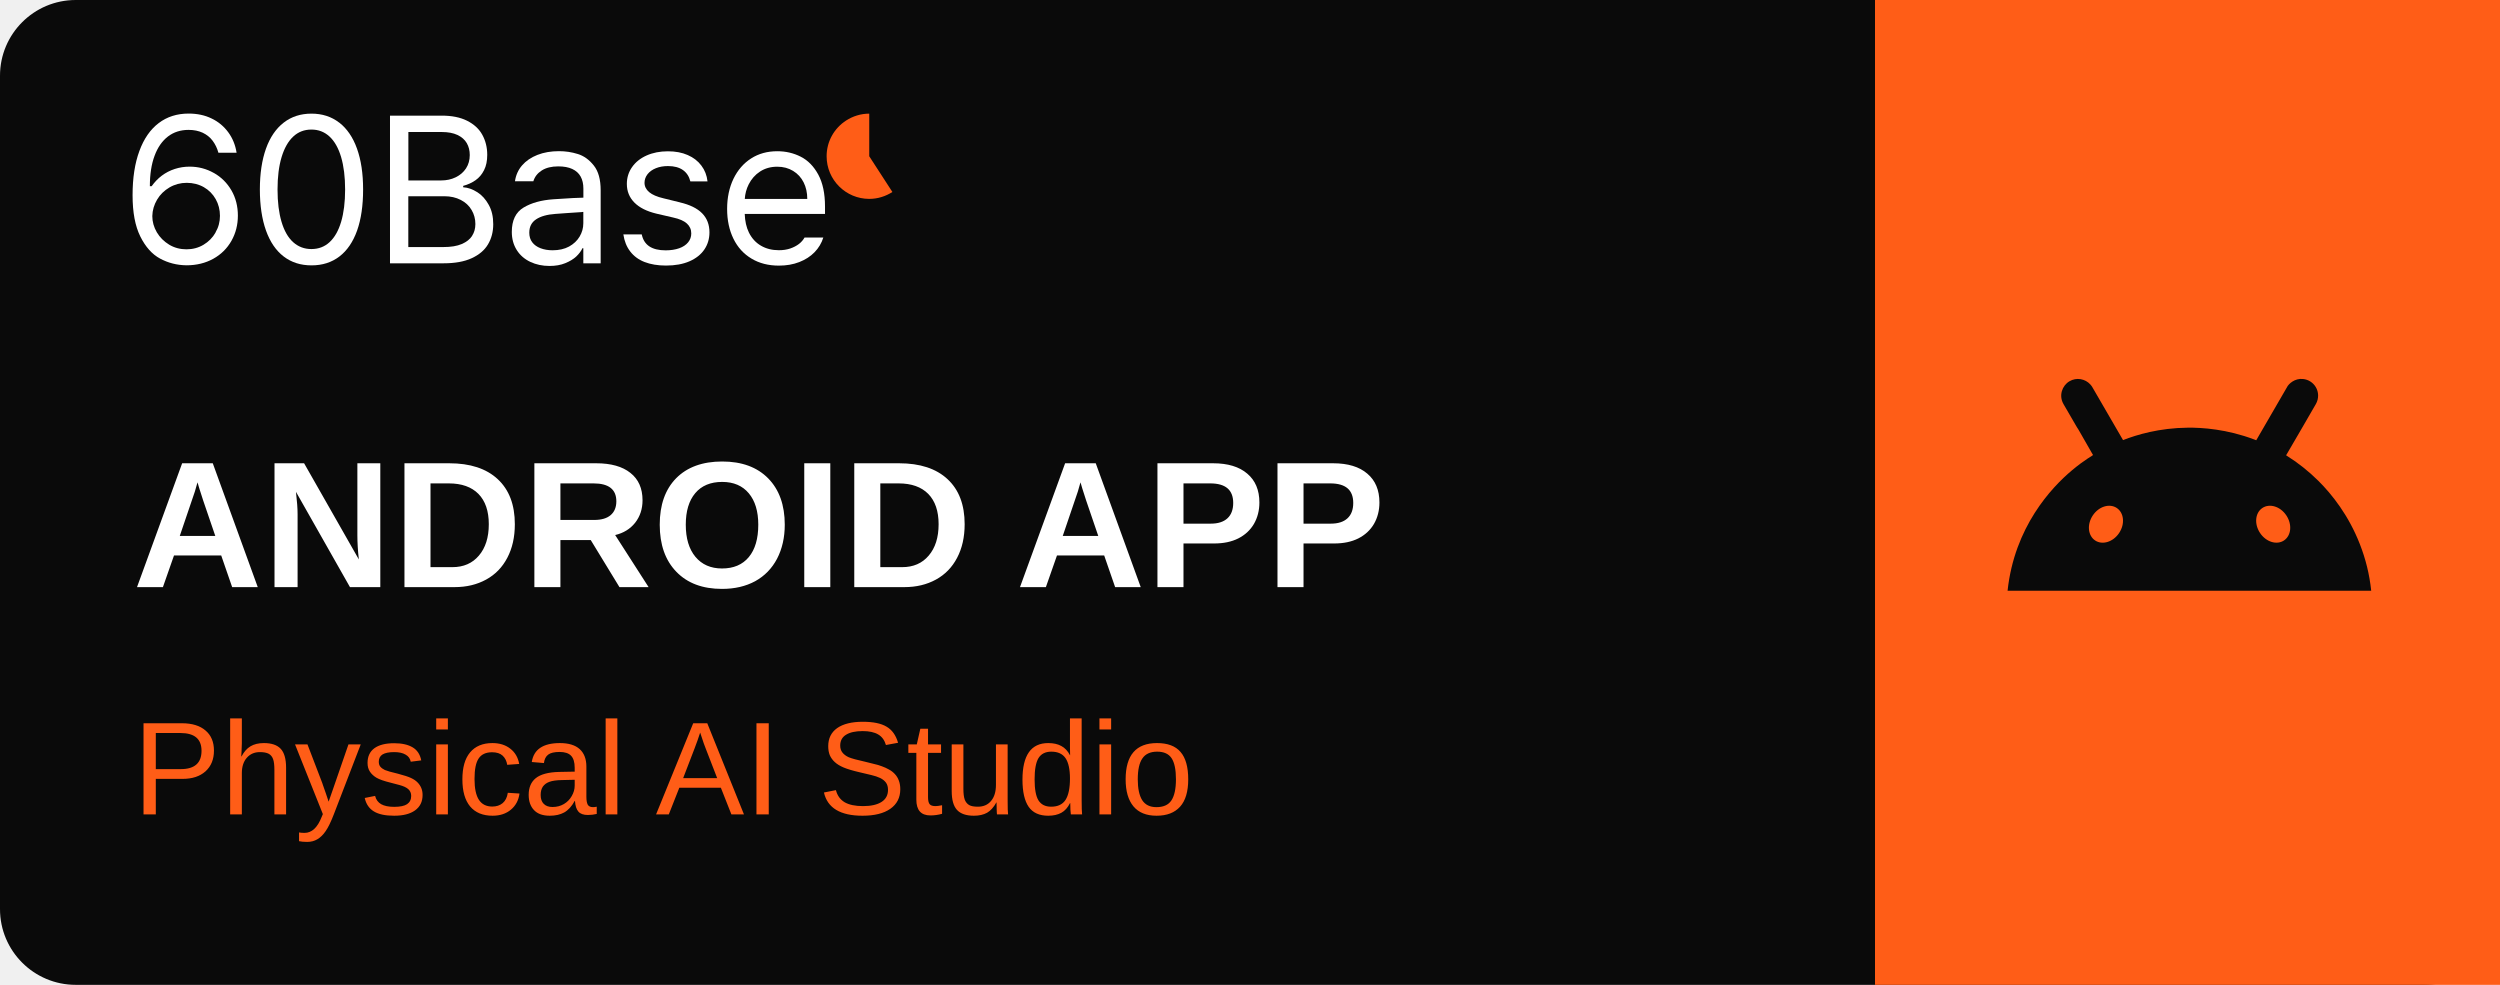
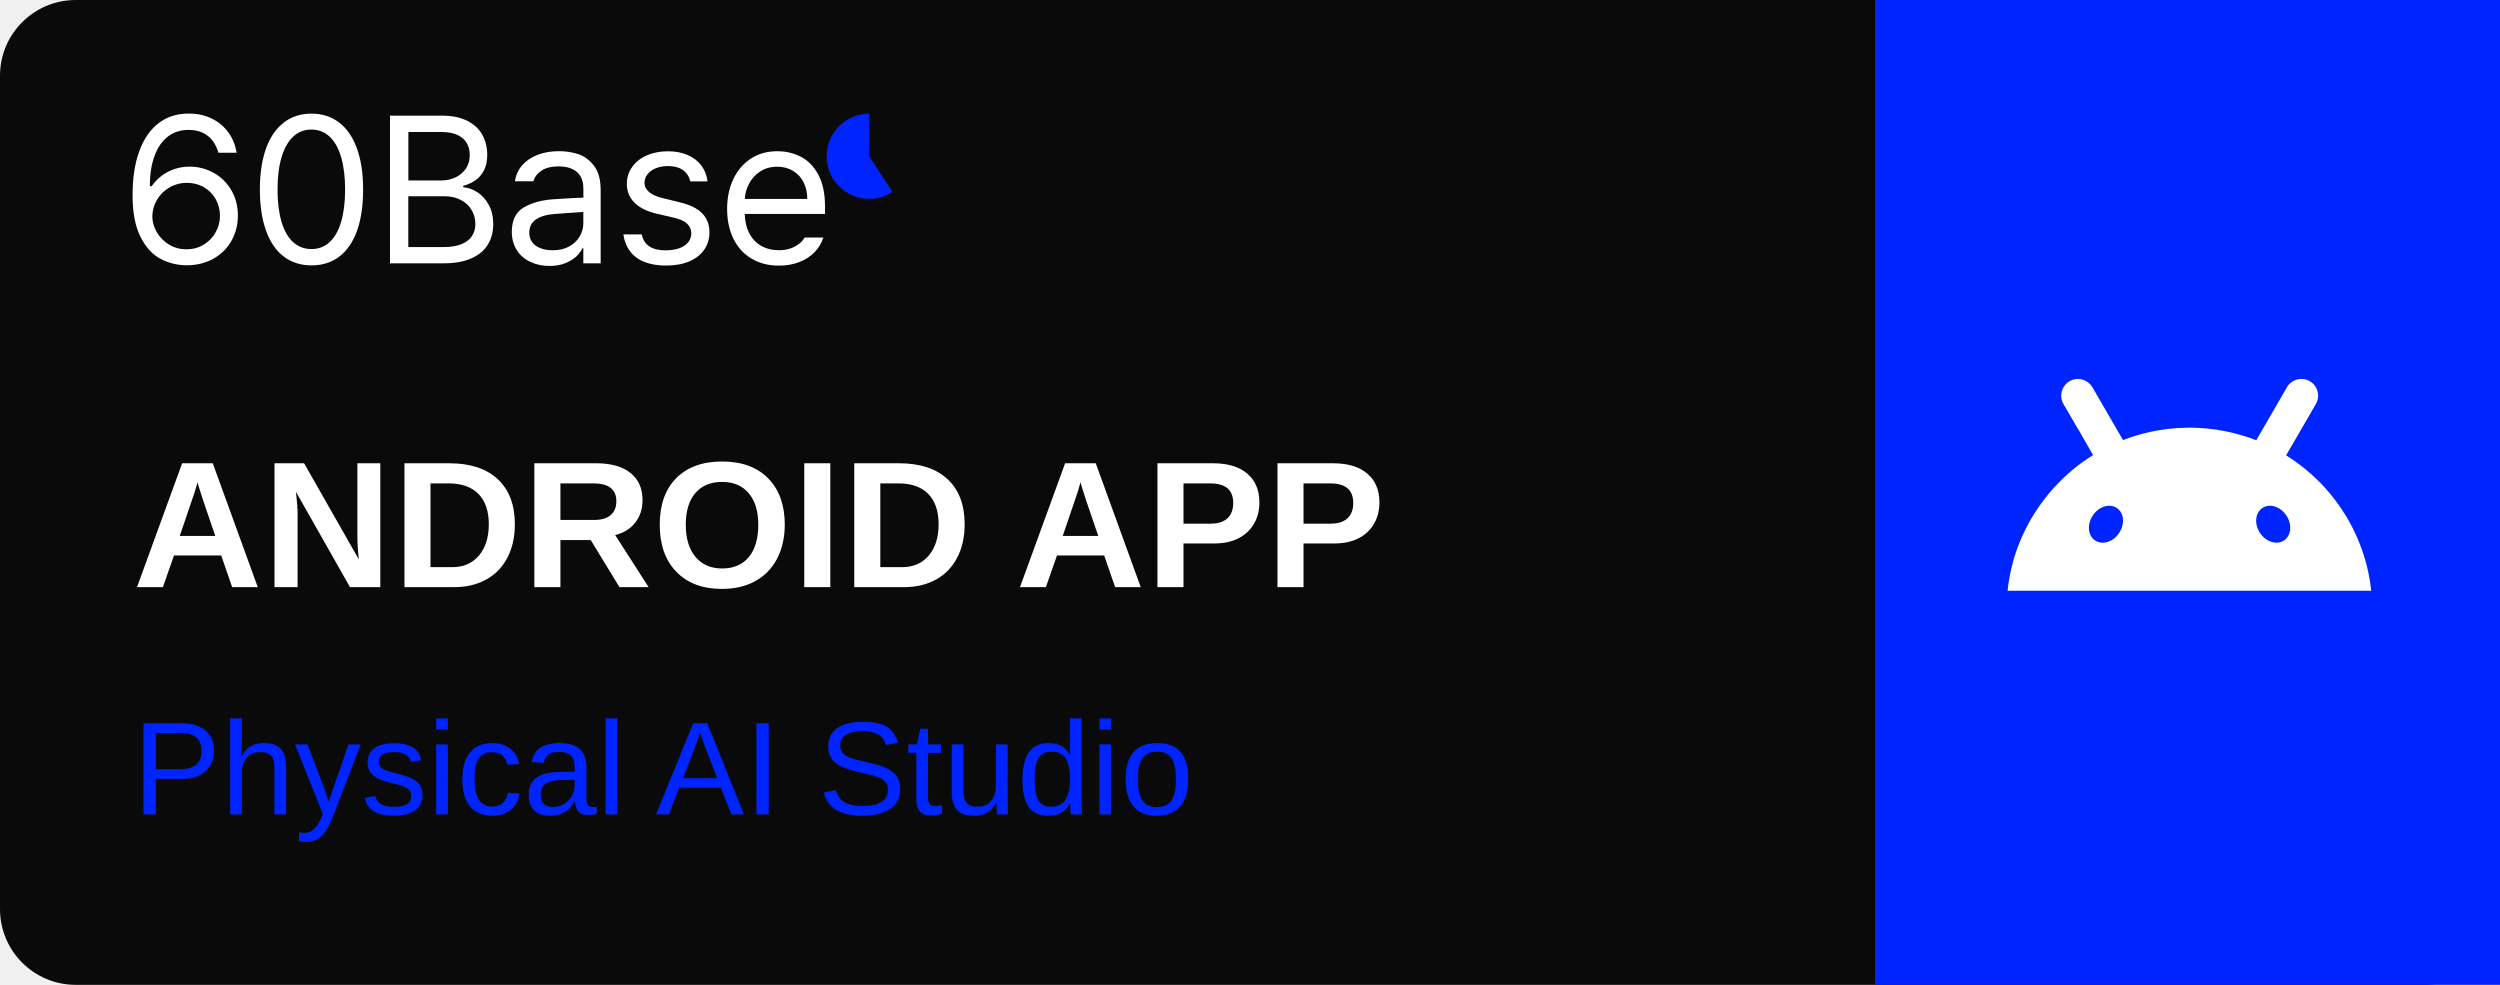
<svg xmlns="http://www.w3.org/2000/svg" width="264" height="104" viewBox="0 0 264 104">
  <rect width="264" height="104" rx="8" fill="#0a0a0a" />
-   <rect x="198" width="66" height="104" fill="#ff5d17" />
-   <g transform="translate(212 32) scale(1.6)" fill="#0a0a0a">
+   <rect x="198" width="66" height="104" fill="#0024FF" />
+   <g transform="translate(212 32) scale(1.6)" fill="#fff">
    <path d="M18.439 5.559c-.675 1.166-1.352 2.332-2.027 3.498-.037-.015-.074-.029-.111-.043-1.825-.696-3.484-.8-4.42-.787-1.855.018-3.354.464-4.26.82-.084-.149-1.753-3.021-2.022-3.486a1.145 1.145 0 0 0-.141-.191c-.331-.364-.905-.486-1.379-.203-.475.282-.714.936-.389 1.502 1.947 3.37-.097-.216 1.947 3.359.017.031-.495.264-1.393 1.018C2.899 12.176.452 14.772 0 18.99h24c-.119-1.111-.369-2.099-.746-3.068-.744-1.912-1.843-3.293-2.74-4.184a12.105 12.105 0 0 0-2.131-1.688c.659-1.122 1.312-2.256 1.965-3.385.208-.361.189-.796-.008-1.119a1.1 1.1 0 0 0-.852-.533c-.522-.054-.939.313-1.049.545zm-.039 8.461c.394.593.324 1.331-.156 1.65-.48.32-1.188.099-1.582-.494-.394-.593-.324-1.331.156-1.65.473-.315 1.181-.109 1.582.494zM7.207 13.527c.48.32.551 1.058.156 1.65-.394.593-1.104.814-1.584.494-.48-.32-.55-1.058-.156-1.65.401-.602 1.109-.811 1.584-.494z" />
  </g>
  <g transform="translate(14 12) scale(0.6809531)">
-     <path fill="#FF5D17" d="M114.24,6.61h0V0c-1.32,0-2.55.4-3.59,1.07-1.82,1.18-3.02,3.21-3.02,5.54,0,3.65,2.96,6.61,6.61,6.61,1.32,0,2.55-.4,3.59-1.07l-3.59-5.54Z" />
+     <path fill="#0024FF" d="M114.24,6.61h0V0c-1.32,0-2.55.4-3.59,1.07-1.82,1.18-3.02,3.21-3.02,5.54,0,3.65,2.96,6.61,6.61,6.61,1.32,0,2.55-.4,3.59-1.07l-3.59-5.54Z" />
    <path fill="#fff" d="M12.6,9.2c-1.15-.65-2.4-.98-3.75-.98-.8,0-1.57.12-2.31.36s-1.41.59-2.01,1.04c-.6.45-1.12,1-1.57,1.63h-.28c0-1.83.24-3.4.73-4.71.48-1.31,1.18-2.3,2.07-2.99.9-.69,1.97-1.03,3.21-1.03.82,0,1.55.15,2.18.44.63.3,1.15.71,1.55,1.25s.7,1.15.89,1.85h2.82c-.19-1.2-.62-2.26-1.3-3.18s-1.53-1.63-2.58-2.13c-1.04-.51-2.23-.76-3.56-.76-1.79,0-3.34.49-4.63,1.47-1.3.98-2.3,2.42-3,4.32C.35,7.69,0,9.97,0,12.65s.4,4.79,1.2,6.4c.8,1.61,1.82,2.76,3.07,3.43,1.24.67,2.6,1.02,4.08,1.04,1.56,0,2.95-.34,4.16-1.01,1.21-.67,2.15-1.6,2.82-2.78s1-2.49,1-3.92-.33-2.76-1-3.91-1.57-2.05-2.72-2.7ZM12.87,18.44c-.46.8-1.09,1.43-1.88,1.9s-1.67.7-2.64.7-1.89-.24-2.69-.73c-.8-.49-1.43-1.12-1.9-1.91-.46-.79-.7-1.63-.7-2.51.02-.91.27-1.75.74-2.55s1.12-1.42,1.93-1.9c.81-.47,1.7-.71,2.67-.71s1.88.23,2.66.68c.78.45,1.39,1.07,1.83,1.85.44.78.66,1.65.66,2.59s-.23,1.79-.7,2.59Z" />
    <path fill="#fff" d="M32.04,1.39c-1.2-.93-2.64-1.39-4.3-1.39s-3.1.46-4.3,1.39c-1.2.93-2.12,2.27-2.75,4.03-.63,1.76-.95,3.88-.95,6.34s.32,4.61.95,6.37c.63,1.76,1.54,3.1,2.74,4.02s2.63,1.38,4.32,1.38,3.13-.46,4.33-1.38c1.2-.92,2.11-2.26,2.74-4.02.62-1.76.93-3.88.93-6.37s-.32-4.58-.95-6.34c-.63-1.76-1.55-3.1-2.75-4.03ZM32.34,16.78c-.41,1.38-1.01,2.43-1.79,3.15-.78.72-1.72,1.07-2.82,1.07s-2.04-.36-2.83-1.07-1.39-1.77-1.8-3.15c-.41-1.38-.62-3.05-.62-5.01s.21-3.64.63-5.03c.42-1.39,1.02-2.45,1.8-3.18.78-.73,1.72-1.09,2.82-1.09s2.03.36,2.82,1.09c.78.73,1.38,1.79,1.79,3.18.41,1.39.62,3.07.62,5.03s-.21,3.63-.62,5.01Z" />
    <path fill="#fff" d="M53.45,12.18c-.72-.46-1.44-.72-2.18-.76v-.22c.72-.19,1.35-.48,1.91-.87s1-.91,1.33-1.57c.33-.65.49-1.44.49-2.37,0-1.16-.26-2.2-.77-3.12s-1.3-1.64-2.36-2.17-2.36-.79-3.92-.79h-8.03v22.9h8.32c1.75,0,3.2-.26,4.35-.79,1.15-.53,1.99-1.24,2.53-2.15.54-.91.81-1.95.81-3.13s-.23-2.16-.7-3c-.46-.84-1.05-1.5-1.77-1.96ZM42.76,2.85h5.19c.97,0,1.78.15,2.44.46.65.31,1.13.73,1.44,1.27s.46,1.15.46,1.85c0,.78-.2,1.47-.58,2.06-.39.59-.92,1.05-1.6,1.38s-1.42.49-2.25.49h-5.09V2.85ZM52.66,18.95c-.34.53-.87.95-1.61,1.27s-1.69.47-2.85.47h-5.44v-7.88h5.6c.95,0,1.79.19,2.53.57.74.38,1.3.9,1.69,1.57.39.66.58,1.39.58,2.17,0,.7-.17,1.31-.51,1.83Z" />
    <path fill="#fff" d="M69.04,6.26c-.95-.3-1.92-.44-2.91-.44-1.24,0-2.36.19-3.35.58-.99.39-1.79.94-2.39,1.64s-.96,1.52-1.09,2.45h2.85c.21-.7.65-1.26,1.31-1.68.66-.42,1.51-.63,2.55-.63.86,0,1.59.13,2.17.4s1.01.65,1.3,1.17c.29.52.43,1.14.43,1.88v1.4l-1.61.06c-1.81.1-2.83.17-3.04.19-1.86.13-3.4.55-4.62,1.28-1.22.73-1.83,1.99-1.83,3.78,0,1.08.26,2.01.77,2.82s1.22,1.41,2.1,1.83c.89.42,1.88.63,2.97.63.93,0,1.75-.14,2.45-.43.71-.29,1.27-.63,1.71-1.04.43-.41.75-.84.96-1.28h.13v2.34h2.69v-11.32c0-1.67-.35-2.95-1.06-3.84-.71-.9-1.53-1.49-2.48-1.79ZM69.9,16.99c0,.74-.19,1.43-.57,2.07s-.93,1.16-1.64,1.55c-.72.39-1.57.58-2.56.58-.7,0-1.32-.11-1.87-.32-.55-.21-.98-.52-1.28-.92-.31-.4-.46-.9-.46-1.49,0-.91.35-1.6,1.06-2.07.71-.47,1.7-.75,2.99-.84l1.8-.13c1.3-.1,2.14-.16,2.53-.18v1.73Z" />
    <path fill="#fff" d="M84.89,13.76l-2.56-.63c-.99-.23-1.73-.55-2.21-.95-.48-.4-.73-.89-.73-1.46,0-.48.16-.93.47-1.33.32-.4.75-.71,1.3-.93.55-.22,1.17-.33,1.87-.33.97,0,1.74.21,2.32.62.58.41.96,1,1.15,1.76h2.66c-.1-.93-.42-1.75-.95-2.45-.53-.71-1.23-1.25-2.12-1.64-.88-.39-1.91-.58-3.07-.58-1.24,0-2.35.22-3.31.65-.96.43-1.71,1.03-2.25,1.8-.54.77-.81,1.64-.81,2.61,0,1.14.39,2.1,1.17,2.89.78.79,1.92,1.36,3.42,1.72l2.59.6c.97.21,1.68.52,2.13.93.45.41.68.92.68,1.53,0,.53-.16.99-.49,1.39-.33.4-.79.71-1.39.92-.6.21-1.3.32-2.1.32-1.07,0-1.92-.21-2.53-.62s-1-1.03-1.17-1.85h-2.85c.15,1.03.5,1.91,1.06,2.64s1.3,1.28,2.23,1.64,2.03.55,3.32.55c1.41,0,2.63-.22,3.64-.66,1.01-.44,1.78-1.05,2.31-1.83.53-.78.79-1.67.79-2.66,0-1.2-.38-2.19-1.14-2.96s-1.91-1.33-3.45-1.69Z" />
    <path fill="#fff" d="M107.38,14.39c0-2-.35-3.65-1.04-4.93-.7-1.29-1.6-2.21-2.72-2.78-1.12-.57-2.33-.85-3.64-.85-1.54,0-2.89.37-4.06,1.12-1.17.75-2.08,1.8-2.74,3.16-.65,1.36-.98,2.92-.98,4.67s.33,3.29.98,4.62c.65,1.33,1.59,2.36,2.8,3.08,1.21.73,2.63,1.09,4.25,1.09,1.16,0,2.21-.18,3.16-.55.95-.37,1.74-.88,2.37-1.53s1.09-1.41,1.36-2.28h-2.91c-.21.38-.5.71-.87,1-.37.28-.82.52-1.34.7s-1.12.27-1.77.27c-1.05,0-1.98-.23-2.78-.7-.8-.46-1.42-1.14-1.87-2.04-.4-.81-.61-1.78-.65-2.89h12.45v-1.14ZM94.94,13.22c.05-.79.25-1.55.61-2.26.42-.83,1.01-1.5,1.77-1.99s1.64-.74,2.66-.74c.93,0,1.74.22,2.45.65.71.43,1.25,1.02,1.63,1.77s.57,1.61.57,2.58h-9.69Z" />
  </g>
  <text x="14" y="62" font-family="Arial,sans-serif" font-size="19" font-weight="700" fill="#fff">ANDROID APP</text>
-   <text x="14" y="86" font-family="Arial,sans-serif" font-size="14" fill="#ff5d17">Physical AI Studio</text>
+   <text x="14" y="86" font-family="Arial,sans-serif" font-size="14" fill="#0024FF">Physical AI Studio</text>
</svg>
